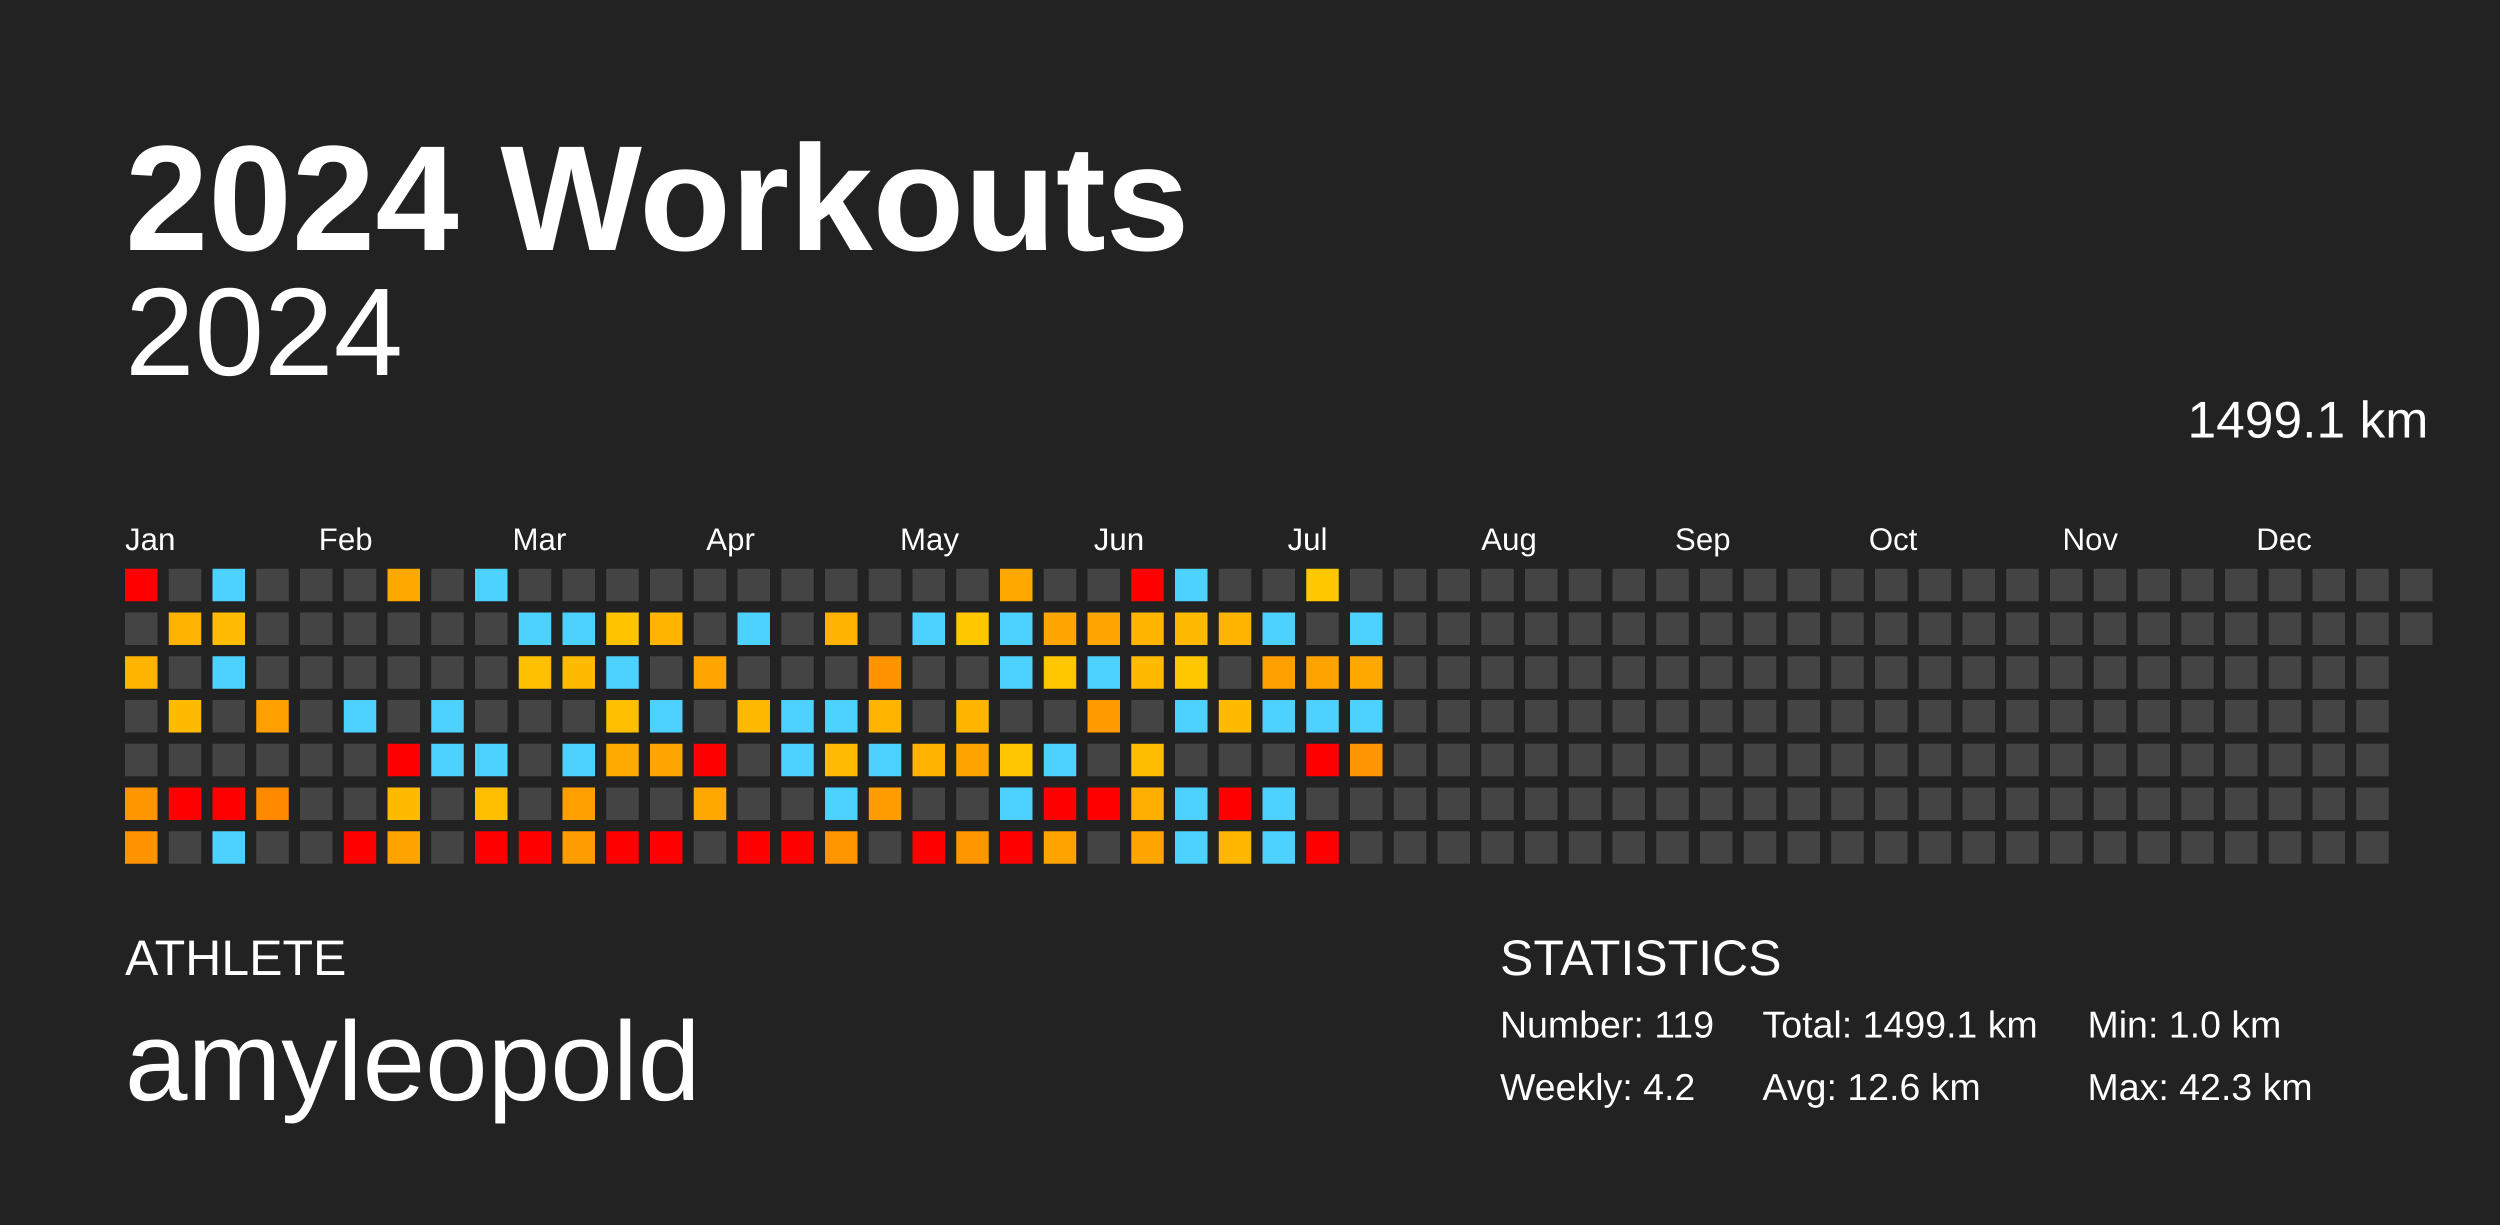
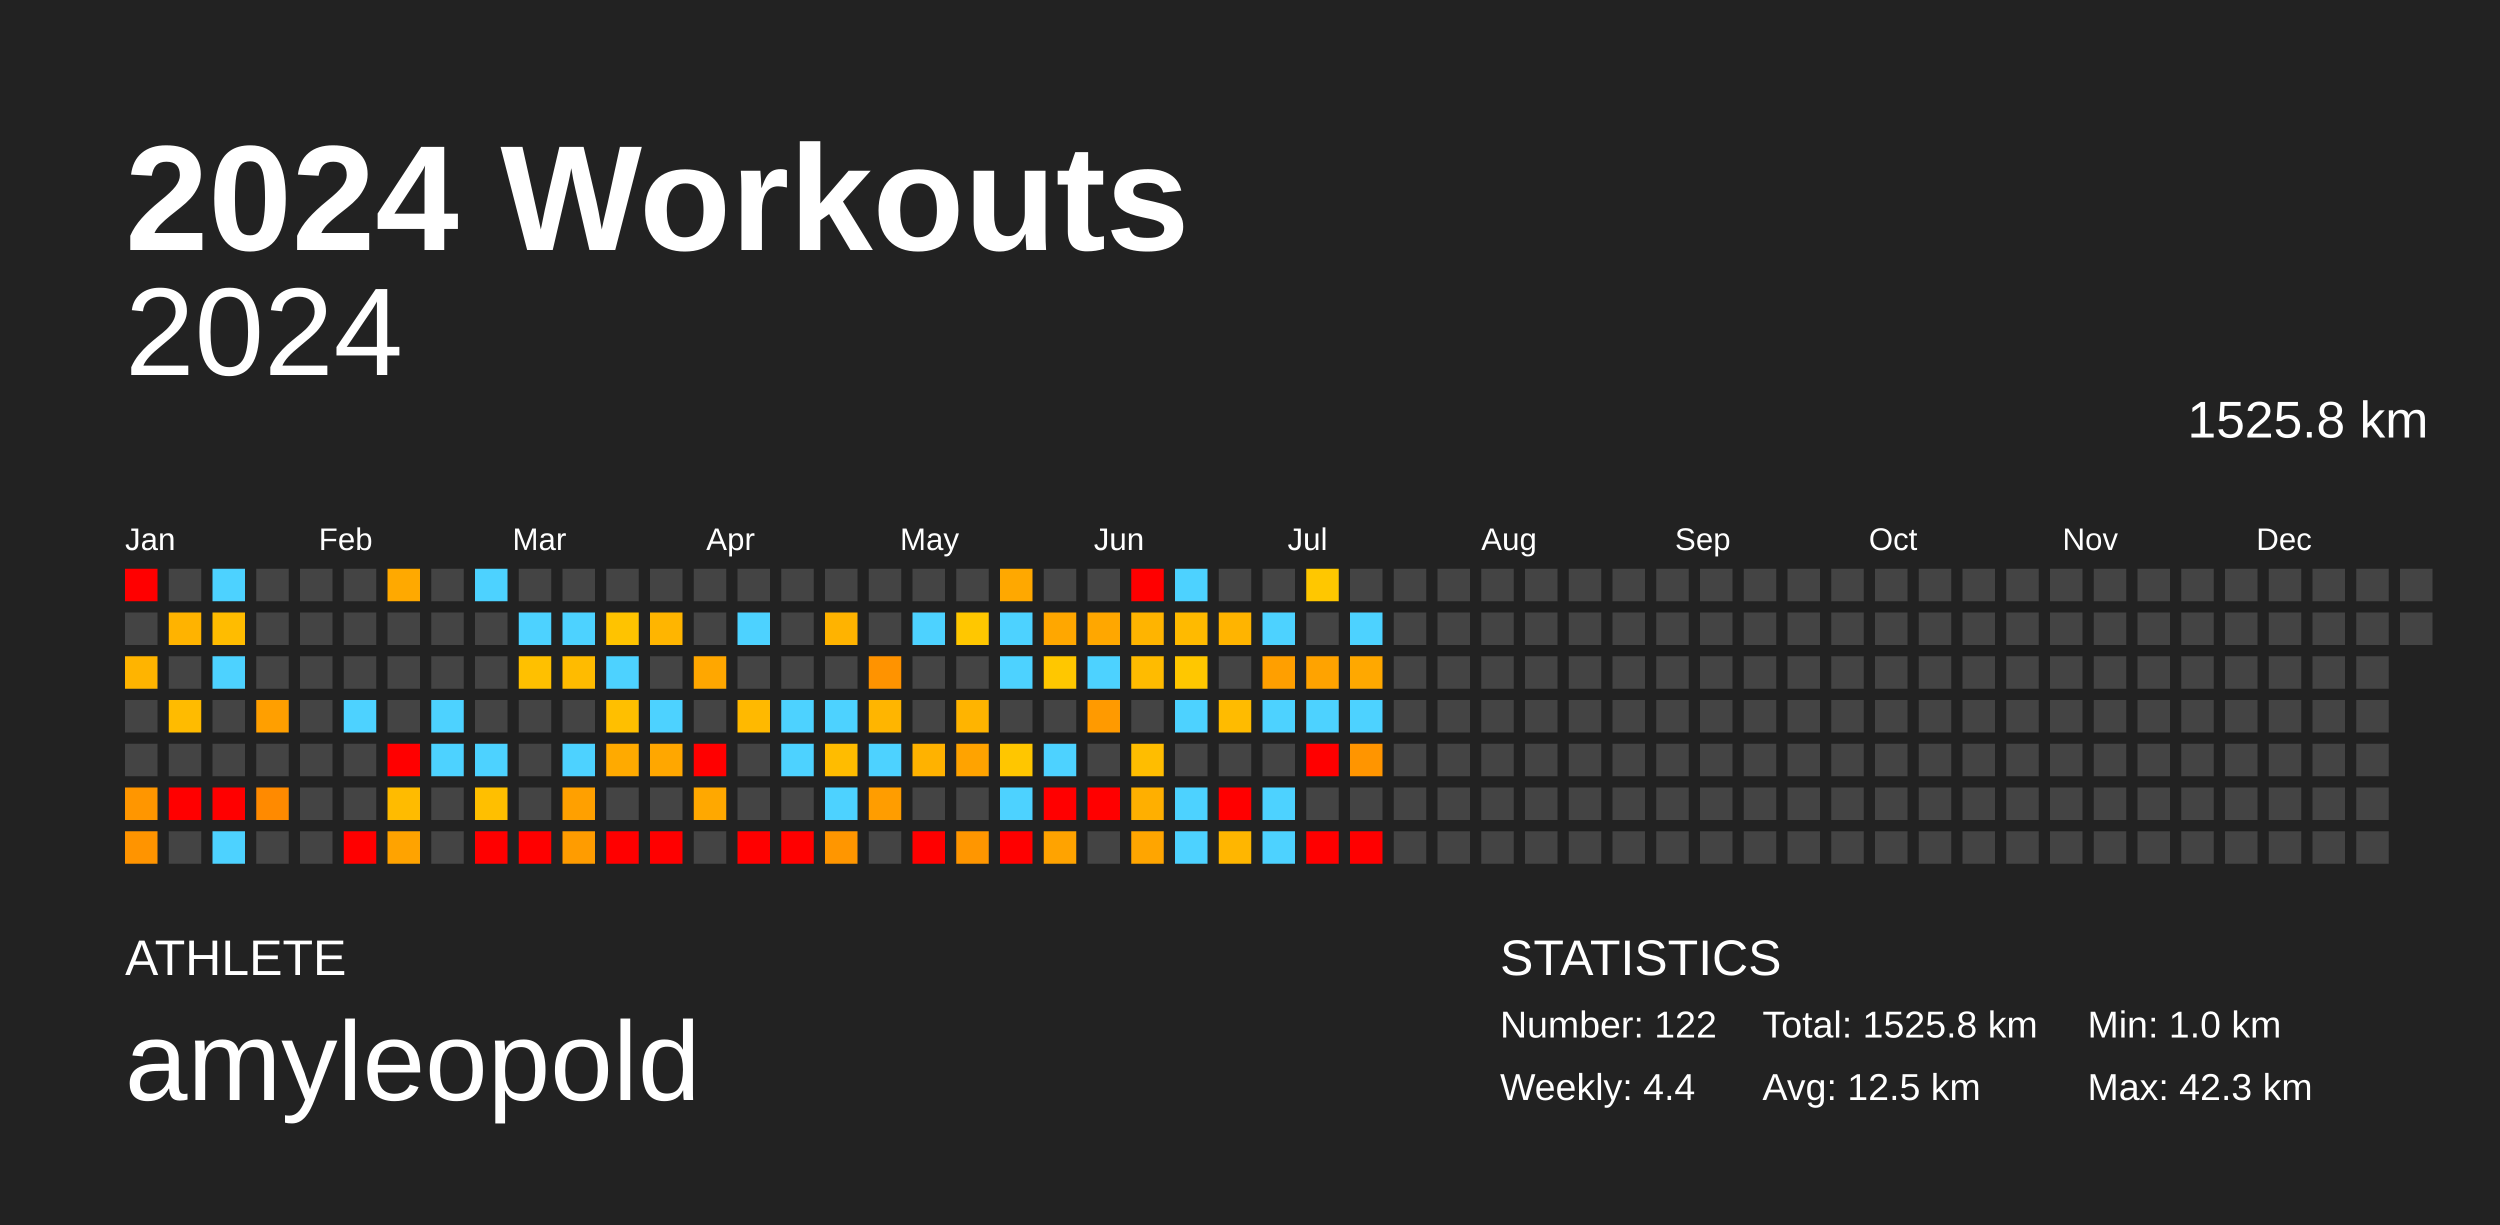
<svg xmlns="http://www.w3.org/2000/svg" baseProfile="full" height="98mm" version="1.1" viewBox="0,0,200,98" width="200mm">
  <defs />
  <rect fill="#222222" height="98" width="200" x="0" y="0" />
  <text fill="#FFFFFF" style="font-size:12px; font-family:Arial; font-weight:bold;" x="10" y="20">2024 Workouts</text>
  <text fill="#FFFFFF" style="font-size:4px; font-family:Arial" x="10" y="78">ATHLETE</text>
  <text fill="#FFFFFF" style="font-size:9px; font-family:Arial" x="10" y="88">amyleopold</text>
  <text fill="#FFFFFF" style="font-size:4px; font-family:Arial" x="120" y="78">STATISTICS</text>
-   <text fill="#FFFFFF" style="font-size:3px; font-family:Arial" x="120" y="83">Number: 119</text>
-   <text fill="#FFFFFF" style="font-size:3px; font-family:Arial" x="120" y="88">Weekly: 4.2</text>
-   <text fill="#FFFFFF" style="font-size:3px; font-family:Arial" x="141" y="83">Total: 1499.1 km</text>
-   <text fill="#FFFFFF" style="font-size:3px; font-family:Arial" x="141" y="88">Avg: 12.6 km</text>
+   <text fill="#FFFFFF" style="font-size:3px; font-family:Arial" x="120" y="83">Number: 122</text>
+   <text fill="#FFFFFF" style="font-size:3px; font-family:Arial" x="120" y="88">Weekly: 4.4</text>
+   <text fill="#FFFFFF" style="font-size:3px; font-family:Arial" x="141" y="83">Total: 1525.8 km</text>
+   <text fill="#FFFFFF" style="font-size:3px; font-family:Arial" x="141" y="88">Avg: 12.5 km</text>
  <text fill="#FFFFFF" style="font-size:3px; font-family:Arial" x="167" y="83">Min: 1.0 km</text>
  <text fill="#FFFFFF" style="font-size:3px; font-family:Arial" x="167" y="88">Max: 42.3 km</text>
  <text alignment-baseline="hanging" fill="#FFFFFF" style="font-size:10.0px; font-family:Arial;" x="10" y="30">2024</text>
-   <text alignment-baseline="hanging" fill="#FFFFFF" style="font-size:4.125px; font-family:Arial;" x="175" y="35">1499.1 km</text>
+   <text alignment-baseline="hanging" fill="#FFFFFF" style="font-size:4.125px; font-family:Arial;" x="175" y="35">1525.8 km</text>
  <text fill="#FFFFFF" style="font-size:2.5px; font-family:Arial" x="10.0" y="44">Jan</text>
  <text fill="#FFFFFF" style="font-size:2.5px; font-family:Arial" x="25.5" y="44">Feb</text>
  <text fill="#FFFFFF" style="font-size:2.5px; font-family:Arial" x="41.0" y="44">Mar</text>
  <text fill="#FFFFFF" style="font-size:2.5px; font-family:Arial" x="56.5" y="44">Apr</text>
  <text fill="#FFFFFF" style="font-size:2.5px; font-family:Arial" x="72.0" y="44">May</text>
  <text fill="#FFFFFF" style="font-size:2.5px; font-family:Arial" x="87.5" y="44">Jun</text>
  <text fill="#FFFFFF" style="font-size:2.5px; font-family:Arial" x="103.0" y="44">Jul</text>
  <text fill="#FFFFFF" style="font-size:2.5px; font-family:Arial" x="118.5" y="44">Aug</text>
  <text fill="#FFFFFF" style="font-size:2.5px; font-family:Arial" x="134.0" y="44">Sep</text>
  <text fill="#FFFFFF" style="font-size:2.5px; font-family:Arial" x="149.5" y="44">Oct</text>
  <text fill="#FFFFFF" style="font-size:2.5px; font-family:Arial" x="165.0" y="44">Nov</text>
  <text fill="#FFFFFF" style="font-size:2.5px; font-family:Arial" x="180.5" y="44">Dec</text>
  <rect fill="red" height="2.6" width="2.6" x="10.0" y="45.5" />
  <rect fill="#444444" height="2.6" width="2.6" x="10.0" y="49.0" />
  <rect fill="#ffb400" height="2.6" width="2.6" x="10.0" y="52.5" />
  <rect fill="#444444" height="2.6" width="2.6" x="10.0" y="56.0" />
  <rect fill="#444444" height="2.6" width="2.6" x="10.0" y="59.5" />
  <rect fill="#ff9600" height="2.6" width="2.6" x="10.0" y="63.0" />
  <rect fill="#ff9400" height="2.6" width="2.6" x="10.0" y="66.5" />
  <rect fill="#444444" height="2.6" width="2.6" x="13.5" y="45.5" />
  <rect fill="#ffb300" height="2.6" width="2.6" x="13.5" y="49.0" />
  <rect fill="#444444" height="2.6" width="2.6" x="13.5" y="52.5" />
  <rect fill="#ffbb00" height="2.6" width="2.6" x="13.5" y="56.0" />
  <rect fill="#444444" height="2.6" width="2.6" x="13.5" y="59.5" />
  <rect fill="red" height="2.6" width="2.6" x="13.5" y="63.0" />
  <rect fill="#444444" height="2.6" width="2.6" x="13.5" y="66.5" />
  <rect fill="#4dd2ff" height="2.6" width="2.6" x="17.0" y="45.5" />
  <rect fill="#ffbc00" height="2.6" width="2.6" x="17.0" y="49.0" />
  <rect fill="#4dd2ff" height="2.6" width="2.6" x="17.0" y="52.5" />
  <rect fill="#444444" height="2.6" width="2.6" x="17.0" y="56.0" />
  <rect fill="#444444" height="2.6" width="2.6" x="17.0" y="59.5" />
  <rect fill="red" height="2.6" width="2.6" x="17.0" y="63.0" />
  <rect fill="#4dd2ff" height="2.6" width="2.6" x="17.0" y="66.5" />
  <rect fill="#444444" height="2.6" width="2.6" x="20.5" y="45.5" />
  <rect fill="#444444" height="2.6" width="2.6" x="20.5" y="49.0" />
  <rect fill="#444444" height="2.6" width="2.6" x="20.5" y="52.5" />
  <rect fill="#ff9f00" height="2.6" width="2.6" x="20.5" y="56.0" />
  <rect fill="#444444" height="2.6" width="2.6" x="20.5" y="59.5" />
  <rect fill="#ff8a00" height="2.6" width="2.6" x="20.5" y="63.0" />
  <rect fill="#444444" height="2.6" width="2.6" x="20.5" y="66.5" />
  <rect fill="#444444" height="2.6" width="2.6" x="24.0" y="45.5" />
  <rect fill="#444444" height="2.6" width="2.6" x="24.0" y="49.0" />
  <rect fill="#444444" height="2.6" width="2.6" x="24.0" y="52.5" />
  <rect fill="#444444" height="2.6" width="2.6" x="24.0" y="56.0" />
  <rect fill="#444444" height="2.6" width="2.6" x="24.0" y="59.5" />
  <rect fill="#444444" height="2.6" width="2.6" x="24.0" y="63.0" />
  <rect fill="#444444" height="2.6" width="2.6" x="24.0" y="66.5" />
  <rect fill="#444444" height="2.6" width="2.6" x="27.5" y="45.5" />
  <rect fill="#444444" height="2.6" width="2.6" x="27.5" y="49.0" />
  <rect fill="#444444" height="2.6" width="2.6" x="27.5" y="52.5" />
  <rect fill="#4dd2ff" height="2.6" width="2.6" x="27.5" y="56.0" />
  <rect fill="#444444" height="2.6" width="2.6" x="27.5" y="59.5" />
  <rect fill="#444444" height="2.6" width="2.6" x="27.5" y="63.0" />
  <rect fill="red" height="2.6" width="2.6" x="27.5" y="66.5" />
  <rect fill="#ffa900" height="2.6" width="2.6" x="31.0" y="45.5" />
  <rect fill="#444444" height="2.6" width="2.6" x="31.0" y="49.0" />
  <rect fill="#444444" height="2.6" width="2.6" x="31.0" y="52.5" />
  <rect fill="#444444" height="2.6" width="2.6" x="31.0" y="56.0" />
  <rect fill="red" height="2.6" width="2.6" x="31.0" y="59.5" />
  <rect fill="#ffbb00" height="2.6" width="2.6" x="31.0" y="63.0" />
  <rect fill="#ffa300" height="2.6" width="2.6" x="31.0" y="66.5" />
  <rect fill="#444444" height="2.6" width="2.6" x="34.5" y="45.5" />
  <rect fill="#444444" height="2.6" width="2.6" x="34.5" y="49.0" />
  <rect fill="#444444" height="2.6" width="2.6" x="34.5" y="52.5" />
  <rect fill="#4dd2ff" height="2.6" width="2.6" x="34.5" y="56.0" />
  <rect fill="#4dd2ff" height="2.6" width="2.6" x="34.5" y="59.5" />
  <rect fill="#444444" height="2.6" width="2.6" x="34.5" y="63.0" />
  <rect fill="#444444" height="2.6" width="2.6" x="34.5" y="66.5" />
  <rect fill="#4dd2ff" height="2.6" width="2.6" x="38.0" y="45.5" />
  <rect fill="#444444" height="2.6" width="2.6" x="38.0" y="49.0" />
  <rect fill="#444444" height="2.6" width="2.6" x="38.0" y="52.5" />
  <rect fill="#444444" height="2.6" width="2.6" x="38.0" y="56.0" />
  <rect fill="#4dd2ff" height="2.6" width="2.6" x="38.0" y="59.5" />
  <rect fill="#ffbf00" height="2.6" width="2.6" x="38.0" y="63.0" />
  <rect fill="red" height="2.6" width="2.6" x="38.0" y="66.5" />
  <rect fill="#444444" height="2.6" width="2.6" x="41.5" y="45.5" />
  <rect fill="#4dd2ff" height="2.6" width="2.6" x="41.5" y="49.0" />
  <rect fill="#ffc000" height="2.6" width="2.6" x="41.5" y="52.5" />
  <rect fill="#444444" height="2.6" width="2.6" x="41.5" y="56.0" />
  <rect fill="#444444" height="2.6" width="2.6" x="41.5" y="59.5" />
  <rect fill="#444444" height="2.6" width="2.6" x="41.5" y="63.0" />
  <rect fill="red" height="2.6" width="2.6" x="41.5" y="66.5" />
  <rect fill="#444444" height="2.6" width="2.6" x="45.0" y="45.5" />
  <rect fill="#4dd2ff" height="2.6" width="2.6" x="45.0" y="49.0" />
  <rect fill="#ffbb00" height="2.6" width="2.6" x="45.0" y="52.5" />
  <rect fill="#444444" height="2.6" width="2.6" x="45.0" y="56.0" />
  <rect fill="#4dd2ff" height="2.6" width="2.6" x="45.0" y="59.5" />
  <rect fill="#ffa000" height="2.6" width="2.6" x="45.0" y="63.0" />
  <rect fill="#ff9c00" height="2.6" width="2.6" x="45.0" y="66.5" />
  <rect fill="#444444" height="2.6" width="2.6" x="48.5" y="45.5" />
  <rect fill="#ffc300" height="2.6" width="2.6" x="48.5" y="49.0" />
  <rect fill="#4dd2ff" height="2.6" width="2.6" x="48.5" y="52.5" />
  <rect fill="#ffbf00" height="2.6" width="2.6" x="48.5" y="56.0" />
  <rect fill="#ffaa00" height="2.6" width="2.6" x="48.5" y="59.5" />
  <rect fill="#444444" height="2.6" width="2.6" x="48.5" y="63.0" />
  <rect fill="red" height="2.6" width="2.6" x="48.5" y="66.5" />
  <rect fill="#444444" height="2.6" width="2.6" x="52.0" y="45.5" />
  <rect fill="#ffb500" height="2.6" width="2.6" x="52.0" y="49.0" />
  <rect fill="#444444" height="2.6" width="2.6" x="52.0" y="52.5" />
  <rect fill="#4dd2ff" height="2.6" width="2.6" x="52.0" y="56.0" />
  <rect fill="#ffa700" height="2.6" width="2.6" x="52.0" y="59.5" />
  <rect fill="#444444" height="2.6" width="2.6" x="52.0" y="63.0" />
  <rect fill="red" height="2.6" width="2.6" x="52.0" y="66.5" />
  <rect fill="#444444" height="2.6" width="2.6" x="55.5" y="45.5" />
  <rect fill="#444444" height="2.6" width="2.6" x="55.5" y="49.0" />
  <rect fill="#ffa700" height="2.6" width="2.6" x="55.5" y="52.5" />
  <rect fill="#444444" height="2.6" width="2.6" x="55.5" y="56.0" />
  <rect fill="red" height="2.6" width="2.6" x="55.5" y="59.5" />
  <rect fill="#ffa800" height="2.6" width="2.6" x="55.5" y="63.0" />
  <rect fill="#444444" height="2.6" width="2.6" x="55.5" y="66.5" />
  <rect fill="#444444" height="2.6" width="2.6" x="59.0" y="45.5" />
  <rect fill="#4dd2ff" height="2.6" width="2.6" x="59.0" y="49.0" />
  <rect fill="#444444" height="2.6" width="2.6" x="59.0" y="52.5" />
  <rect fill="#ffb900" height="2.6" width="2.6" x="59.0" y="56.0" />
  <rect fill="#444444" height="2.6" width="2.6" x="59.0" y="59.5" />
  <rect fill="#444444" height="2.6" width="2.6" x="59.0" y="63.0" />
  <rect fill="red" height="2.6" width="2.6" x="59.0" y="66.5" />
  <rect fill="#444444" height="2.6" width="2.6" x="62.5" y="45.5" />
  <rect fill="#444444" height="2.6" width="2.6" x="62.5" y="49.0" />
  <rect fill="#444444" height="2.6" width="2.6" x="62.5" y="52.5" />
  <rect fill="#4dd2ff" height="2.6" width="2.6" x="62.5" y="56.0" />
  <rect fill="#4dd2ff" height="2.6" width="2.6" x="62.5" y="59.5" />
  <rect fill="#444444" height="2.6" width="2.6" x="62.5" y="63.0" />
  <rect fill="red" height="2.6" width="2.6" x="62.5" y="66.5" />
  <rect fill="#444444" height="2.6" width="2.6" x="66.0" y="45.5" />
  <rect fill="#ffb300" height="2.6" width="2.6" x="66.0" y="49.0" />
  <rect fill="#444444" height="2.6" width="2.6" x="66.0" y="52.5" />
  <rect fill="#4dd2ff" height="2.6" width="2.6" x="66.0" y="56.0" />
  <rect fill="#ffbc00" height="2.6" width="2.6" x="66.0" y="59.5" />
  <rect fill="#4dd2ff" height="2.6" width="2.6" x="66.0" y="63.0" />
  <rect fill="#ff9600" height="2.6" width="2.6" x="66.0" y="66.5" />
  <rect fill="#444444" height="2.6" width="2.6" x="69.5" y="45.5" />
  <rect fill="#444444" height="2.6" width="2.6" x="69.5" y="49.0" />
  <rect fill="#ff9300" height="2.6" width="2.6" x="69.5" y="52.5" />
  <rect fill="#ffb500" height="2.6" width="2.6" x="69.5" y="56.0" />
  <rect fill="#4dd2ff" height="2.6" width="2.6" x="69.5" y="59.5" />
  <rect fill="#ff9d00" height="2.6" width="2.6" x="69.5" y="63.0" />
  <rect fill="#444444" height="2.6" width="2.6" x="69.5" y="66.5" />
  <rect fill="#444444" height="2.6" width="2.6" x="73.0" y="45.5" />
  <rect fill="#4dd2ff" height="2.6" width="2.6" x="73.0" y="49.0" />
  <rect fill="#444444" height="2.6" width="2.6" x="73.0" y="52.5" />
  <rect fill="#444444" height="2.6" width="2.6" x="73.0" y="56.0" />
  <rect fill="#ffb200" height="2.6" width="2.6" x="73.0" y="59.5" />
  <rect fill="#444444" height="2.6" width="2.6" x="73.0" y="63.0" />
  <rect fill="red" height="2.6" width="2.6" x="73.0" y="66.5" />
  <rect fill="#444444" height="2.6" width="2.6" x="76.5" y="45.5" />
  <rect fill="#ffc700" height="2.6" width="2.6" x="76.5" y="49.0" />
  <rect fill="#444444" height="2.6" width="2.6" x="76.5" y="52.5" />
  <rect fill="#ffb400" height="2.6" width="2.6" x="76.5" y="56.0" />
  <rect fill="#ffa300" height="2.6" width="2.6" x="76.5" y="59.5" />
  <rect fill="#444444" height="2.6" width="2.6" x="76.5" y="63.0" />
  <rect fill="#ff9600" height="2.6" width="2.6" x="76.5" y="66.5" />
  <rect fill="#ffa800" height="2.6" width="2.6" x="80.0" y="45.5" />
  <rect fill="#4dd2ff" height="2.6" width="2.6" x="80.0" y="49.0" />
  <rect fill="#4dd2ff" height="2.6" width="2.6" x="80.0" y="52.5" />
  <rect fill="#444444" height="2.6" width="2.6" x="80.0" y="56.0" />
  <rect fill="#ffc600" height="2.6" width="2.6" x="80.0" y="59.5" />
  <rect fill="#4dd2ff" height="2.6" width="2.6" x="80.0" y="63.0" />
  <rect fill="red" height="2.6" width="2.6" x="80.0" y="66.5" />
  <rect fill="#444444" height="2.6" width="2.6" x="83.5" y="45.5" />
  <rect fill="#ffa700" height="2.6" width="2.6" x="83.5" y="49.0" />
  <rect fill="#ffc700" height="2.6" width="2.6" x="83.5" y="52.5" />
  <rect fill="#444444" height="2.6" width="2.6" x="83.5" y="56.0" />
  <rect fill="#4dd2ff" height="2.6" width="2.6" x="83.5" y="59.5" />
  <rect fill="red" height="2.6" width="2.6" x="83.5" y="63.0" />
  <rect fill="#ffa300" height="2.6" width="2.6" x="83.5" y="66.5" />
  <rect fill="#444444" height="2.6" width="2.6" x="87.0" y="45.5" />
  <rect fill="#ffa700" height="2.6" width="2.6" x="87.0" y="49.0" />
  <rect fill="#4dd2ff" height="2.6" width="2.6" x="87.0" y="52.5" />
  <rect fill="#ff9a00" height="2.6" width="2.6" x="87.0" y="56.0" />
  <rect fill="#444444" height="2.6" width="2.6" x="87.0" y="59.5" />
  <rect fill="red" height="2.6" width="2.6" x="87.0" y="63.0" />
  <rect fill="#444444" height="2.6" width="2.6" x="87.0" y="66.5" />
  <rect fill="red" height="2.6" width="2.6" x="90.5" y="45.5" />
  <rect fill="#ffb400" height="2.6" width="2.6" x="90.5" y="49.0" />
  <rect fill="#ffbb00" height="2.6" width="2.6" x="90.5" y="52.5" />
  <rect fill="#444444" height="2.6" width="2.6" x="90.5" y="56.0" />
  <rect fill="#ffbd00" height="2.6" width="2.6" x="90.5" y="59.5" />
  <rect fill="#ffaf00" height="2.6" width="2.6" x="90.5" y="63.0" />
  <rect fill="#ffa500" height="2.6" width="2.6" x="90.5" y="66.5" />
  <rect fill="#4dd2ff" height="2.6" width="2.6" x="94.0" y="45.5" />
  <rect fill="#ffba00" height="2.6" width="2.6" x="94.0" y="49.0" />
  <rect fill="#ffc700" height="2.6" width="2.6" x="94.0" y="52.5" />
  <rect fill="#4dd2ff" height="2.6" width="2.6" x="94.0" y="56.0" />
  <rect fill="#444444" height="2.6" width="2.6" x="94.0" y="59.5" />
  <rect fill="#4dd2ff" height="2.6" width="2.6" x="94.0" y="63.0" />
  <rect fill="#4dd2ff" height="2.6" width="2.6" x="94.0" y="66.5" />
  <rect fill="#444444" height="2.6" width="2.6" x="97.5" y="45.5" />
  <rect fill="#ffb400" height="2.6" width="2.6" x="97.5" y="49.0" />
  <rect fill="#444444" height="2.6" width="2.6" x="97.5" y="52.5" />
  <rect fill="#ffbb00" height="2.6" width="2.6" x="97.5" y="56.0" />
  <rect fill="#444444" height="2.6" width="2.6" x="97.5" y="59.5" />
  <rect fill="red" height="2.6" width="2.6" x="97.5" y="63.0" />
  <rect fill="#ffb600" height="2.6" width="2.6" x="97.5" y="66.5" />
  <rect fill="#444444" height="2.6" width="2.6" x="101.0" y="45.5" />
  <rect fill="#4dd2ff" height="2.6" width="2.6" x="101.0" y="49.0" />
  <rect fill="#ff9f00" height="2.6" width="2.6" x="101.0" y="52.5" />
  <rect fill="#4dd2ff" height="2.6" width="2.6" x="101.0" y="56.0" />
  <rect fill="#444444" height="2.6" width="2.6" x="101.0" y="59.5" />
  <rect fill="#4dd2ff" height="2.6" width="2.6" x="101.0" y="63.0" />
  <rect fill="#4dd2ff" height="2.6" width="2.6" x="101.0" y="66.5" />
  <rect fill="#ffc700" height="2.6" width="2.6" x="104.5" y="45.5" />
  <rect fill="#444444" height="2.6" width="2.6" x="104.5" y="49.0" />
  <rect fill="#ffa300" height="2.6" width="2.6" x="104.5" y="52.5" />
  <rect fill="#4dd2ff" height="2.6" width="2.6" x="104.5" y="56.0" />
  <rect fill="red" height="2.6" width="2.6" x="104.5" y="59.5" />
  <rect fill="#444444" height="2.6" width="2.6" x="104.5" y="63.0" />
  <rect fill="red" height="2.6" width="2.6" x="104.5" y="66.5" />
  <rect fill="#444444" height="2.6" width="2.6" x="108.0" y="45.5" />
  <rect fill="#4dd2ff" height="2.6" width="2.6" x="108.0" y="49.0" />
  <rect fill="#ffa800" height="2.6" width="2.6" x="108.0" y="52.5" />
  <rect fill="#4dd2ff" height="2.6" width="2.6" x="108.0" y="56.0" />
  <rect fill="#ff9500" height="2.6" width="2.6" x="108.0" y="59.5" />
  <rect fill="#444444" height="2.6" width="2.6" x="108.0" y="63.0" />
-   <rect fill="#444444" height="2.6" width="2.6" x="108.0" y="66.5" />
+   <rect fill="red" height="2.6" width="2.6" x="108.0" y="66.5" />
  <rect fill="#444444" height="2.6" width="2.6" x="111.5" y="45.5" />
  <rect fill="#444444" height="2.6" width="2.6" x="111.5" y="49.0" />
  <rect fill="#444444" height="2.6" width="2.6" x="111.5" y="52.5" />
  <rect fill="#444444" height="2.6" width="2.6" x="111.5" y="56.0" />
  <rect fill="#444444" height="2.6" width="2.6" x="111.5" y="59.5" />
  <rect fill="#444444" height="2.6" width="2.6" x="111.5" y="63.0" />
  <rect fill="#444444" height="2.6" width="2.6" x="111.5" y="66.5" />
  <rect fill="#444444" height="2.6" width="2.6" x="115.0" y="45.5" />
  <rect fill="#444444" height="2.6" width="2.6" x="115.0" y="49.0" />
  <rect fill="#444444" height="2.6" width="2.6" x="115.0" y="52.5" />
  <rect fill="#444444" height="2.6" width="2.6" x="115.0" y="56.0" />
  <rect fill="#444444" height="2.6" width="2.6" x="115.0" y="59.5" />
  <rect fill="#444444" height="2.6" width="2.6" x="115.0" y="63.0" />
  <rect fill="#444444" height="2.6" width="2.6" x="115.0" y="66.5" />
  <rect fill="#444444" height="2.6" width="2.6" x="118.5" y="45.5" />
  <rect fill="#444444" height="2.6" width="2.6" x="118.5" y="49.0" />
  <rect fill="#444444" height="2.6" width="2.6" x="118.5" y="52.5" />
  <rect fill="#444444" height="2.6" width="2.6" x="118.5" y="56.0" />
  <rect fill="#444444" height="2.6" width="2.6" x="118.5" y="59.5" />
  <rect fill="#444444" height="2.6" width="2.6" x="118.5" y="63.0" />
  <rect fill="#444444" height="2.6" width="2.6" x="118.5" y="66.5" />
  <rect fill="#444444" height="2.6" width="2.6" x="122.0" y="45.5" />
  <rect fill="#444444" height="2.6" width="2.6" x="122.0" y="49.0" />
  <rect fill="#444444" height="2.6" width="2.6" x="122.0" y="52.5" />
  <rect fill="#444444" height="2.6" width="2.6" x="122.0" y="56.0" />
  <rect fill="#444444" height="2.6" width="2.6" x="122.0" y="59.5" />
  <rect fill="#444444" height="2.6" width="2.6" x="122.0" y="63.0" />
  <rect fill="#444444" height="2.6" width="2.6" x="122.0" y="66.5" />
  <rect fill="#444444" height="2.6" width="2.6" x="125.5" y="45.5" />
  <rect fill="#444444" height="2.6" width="2.6" x="125.5" y="49.0" />
  <rect fill="#444444" height="2.6" width="2.6" x="125.5" y="52.5" />
  <rect fill="#444444" height="2.6" width="2.6" x="125.5" y="56.0" />
  <rect fill="#444444" height="2.6" width="2.6" x="125.5" y="59.5" />
  <rect fill="#444444" height="2.6" width="2.6" x="125.5" y="63.0" />
  <rect fill="#444444" height="2.6" width="2.6" x="125.5" y="66.5" />
  <rect fill="#444444" height="2.6" width="2.6" x="129.0" y="45.5" />
  <rect fill="#444444" height="2.6" width="2.6" x="129.0" y="49.0" />
  <rect fill="#444444" height="2.6" width="2.6" x="129.0" y="52.5" />
  <rect fill="#444444" height="2.6" width="2.6" x="129.0" y="56.0" />
  <rect fill="#444444" height="2.6" width="2.6" x="129.0" y="59.5" />
  <rect fill="#444444" height="2.6" width="2.6" x="129.0" y="63.0" />
  <rect fill="#444444" height="2.6" width="2.6" x="129.0" y="66.5" />
  <rect fill="#444444" height="2.6" width="2.6" x="132.5" y="45.5" />
  <rect fill="#444444" height="2.6" width="2.6" x="132.5" y="49.0" />
  <rect fill="#444444" height="2.6" width="2.6" x="132.5" y="52.5" />
  <rect fill="#444444" height="2.6" width="2.6" x="132.5" y="56.0" />
  <rect fill="#444444" height="2.6" width="2.6" x="132.5" y="59.5" />
  <rect fill="#444444" height="2.6" width="2.6" x="132.5" y="63.0" />
  <rect fill="#444444" height="2.6" width="2.6" x="132.5" y="66.5" />
  <rect fill="#444444" height="2.6" width="2.6" x="136.0" y="45.5" />
  <rect fill="#444444" height="2.6" width="2.6" x="136.0" y="49.0" />
  <rect fill="#444444" height="2.6" width="2.6" x="136.0" y="52.5" />
  <rect fill="#444444" height="2.6" width="2.6" x="136.0" y="56.0" />
  <rect fill="#444444" height="2.6" width="2.6" x="136.0" y="59.5" />
  <rect fill="#444444" height="2.6" width="2.6" x="136.0" y="63.0" />
  <rect fill="#444444" height="2.6" width="2.6" x="136.0" y="66.5" />
  <rect fill="#444444" height="2.6" width="2.6" x="139.5" y="45.5" />
  <rect fill="#444444" height="2.6" width="2.6" x="139.5" y="49.0" />
  <rect fill="#444444" height="2.6" width="2.6" x="139.5" y="52.5" />
  <rect fill="#444444" height="2.6" width="2.6" x="139.5" y="56.0" />
  <rect fill="#444444" height="2.6" width="2.6" x="139.5" y="59.5" />
  <rect fill="#444444" height="2.6" width="2.6" x="139.5" y="63.0" />
  <rect fill="#444444" height="2.6" width="2.6" x="139.5" y="66.5" />
  <rect fill="#444444" height="2.6" width="2.6" x="143.0" y="45.5" />
  <rect fill="#444444" height="2.6" width="2.6" x="143.0" y="49.0" />
  <rect fill="#444444" height="2.6" width="2.6" x="143.0" y="52.5" />
  <rect fill="#444444" height="2.6" width="2.6" x="143.0" y="56.0" />
  <rect fill="#444444" height="2.6" width="2.6" x="143.0" y="59.5" />
  <rect fill="#444444" height="2.6" width="2.6" x="143.0" y="63.0" />
  <rect fill="#444444" height="2.6" width="2.6" x="143.0" y="66.5" />
  <rect fill="#444444" height="2.6" width="2.6" x="146.5" y="45.5" />
  <rect fill="#444444" height="2.6" width="2.6" x="146.5" y="49.0" />
  <rect fill="#444444" height="2.6" width="2.6" x="146.5" y="52.5" />
  <rect fill="#444444" height="2.6" width="2.6" x="146.5" y="56.0" />
  <rect fill="#444444" height="2.6" width="2.6" x="146.5" y="59.5" />
  <rect fill="#444444" height="2.6" width="2.6" x="146.5" y="63.0" />
  <rect fill="#444444" height="2.6" width="2.6" x="146.5" y="66.5" />
  <rect fill="#444444" height="2.6" width="2.6" x="150.0" y="45.5" />
  <rect fill="#444444" height="2.6" width="2.6" x="150.0" y="49.0" />
  <rect fill="#444444" height="2.6" width="2.6" x="150.0" y="52.5" />
  <rect fill="#444444" height="2.6" width="2.6" x="150.0" y="56.0" />
  <rect fill="#444444" height="2.6" width="2.6" x="150.0" y="59.5" />
  <rect fill="#444444" height="2.6" width="2.6" x="150.0" y="63.0" />
  <rect fill="#444444" height="2.6" width="2.6" x="150.0" y="66.5" />
  <rect fill="#444444" height="2.6" width="2.6" x="153.5" y="45.5" />
  <rect fill="#444444" height="2.6" width="2.6" x="153.5" y="49.0" />
  <rect fill="#444444" height="2.6" width="2.6" x="153.5" y="52.5" />
  <rect fill="#444444" height="2.6" width="2.6" x="153.5" y="56.0" />
  <rect fill="#444444" height="2.6" width="2.6" x="153.5" y="59.5" />
  <rect fill="#444444" height="2.6" width="2.6" x="153.5" y="63.0" />
  <rect fill="#444444" height="2.6" width="2.6" x="153.5" y="66.5" />
  <rect fill="#444444" height="2.6" width="2.6" x="157.0" y="45.5" />
  <rect fill="#444444" height="2.6" width="2.6" x="157.0" y="49.0" />
  <rect fill="#444444" height="2.6" width="2.6" x="157.0" y="52.5" />
  <rect fill="#444444" height="2.6" width="2.6" x="157.0" y="56.0" />
  <rect fill="#444444" height="2.6" width="2.6" x="157.0" y="59.5" />
  <rect fill="#444444" height="2.6" width="2.6" x="157.0" y="63.0" />
  <rect fill="#444444" height="2.6" width="2.6" x="157.0" y="66.5" />
  <rect fill="#444444" height="2.6" width="2.6" x="160.5" y="45.5" />
  <rect fill="#444444" height="2.6" width="2.6" x="160.5" y="49.0" />
  <rect fill="#444444" height="2.6" width="2.6" x="160.5" y="52.5" />
  <rect fill="#444444" height="2.6" width="2.6" x="160.5" y="56.0" />
  <rect fill="#444444" height="2.6" width="2.6" x="160.5" y="59.5" />
  <rect fill="#444444" height="2.6" width="2.6" x="160.5" y="63.0" />
  <rect fill="#444444" height="2.6" width="2.6" x="160.5" y="66.5" />
  <rect fill="#444444" height="2.6" width="2.6" x="164.0" y="45.5" />
  <rect fill="#444444" height="2.6" width="2.6" x="164.0" y="49.0" />
  <rect fill="#444444" height="2.6" width="2.6" x="164.0" y="52.5" />
  <rect fill="#444444" height="2.6" width="2.6" x="164.0" y="56.0" />
  <rect fill="#444444" height="2.6" width="2.6" x="164.0" y="59.5" />
  <rect fill="#444444" height="2.6" width="2.6" x="164.0" y="63.0" />
  <rect fill="#444444" height="2.6" width="2.6" x="164.0" y="66.5" />
  <rect fill="#444444" height="2.6" width="2.6" x="167.5" y="45.5" />
  <rect fill="#444444" height="2.6" width="2.6" x="167.5" y="49.0" />
  <rect fill="#444444" height="2.6" width="2.6" x="167.5" y="52.5" />
  <rect fill="#444444" height="2.6" width="2.6" x="167.5" y="56.0" />
  <rect fill="#444444" height="2.6" width="2.6" x="167.5" y="59.5" />
  <rect fill="#444444" height="2.6" width="2.6" x="167.5" y="63.0" />
  <rect fill="#444444" height="2.6" width="2.6" x="167.5" y="66.5" />
  <rect fill="#444444" height="2.6" width="2.6" x="171.0" y="45.5" />
  <rect fill="#444444" height="2.6" width="2.6" x="171.0" y="49.0" />
  <rect fill="#444444" height="2.6" width="2.6" x="171.0" y="52.5" />
  <rect fill="#444444" height="2.6" width="2.6" x="171.0" y="56.0" />
  <rect fill="#444444" height="2.6" width="2.6" x="171.0" y="59.5" />
  <rect fill="#444444" height="2.6" width="2.6" x="171.0" y="63.0" />
  <rect fill="#444444" height="2.6" width="2.6" x="171.0" y="66.5" />
  <rect fill="#444444" height="2.6" width="2.6" x="174.5" y="45.5" />
  <rect fill="#444444" height="2.6" width="2.6" x="174.5" y="49.0" />
  <rect fill="#444444" height="2.6" width="2.6" x="174.5" y="52.5" />
  <rect fill="#444444" height="2.6" width="2.6" x="174.5" y="56.0" />
  <rect fill="#444444" height="2.6" width="2.6" x="174.5" y="59.5" />
  <rect fill="#444444" height="2.6" width="2.6" x="174.5" y="63.0" />
  <rect fill="#444444" height="2.6" width="2.6" x="174.5" y="66.5" />
  <rect fill="#444444" height="2.6" width="2.6" x="178.0" y="45.5" />
  <rect fill="#444444" height="2.6" width="2.6" x="178.0" y="49.0" />
  <rect fill="#444444" height="2.6" width="2.6" x="178.0" y="52.5" />
  <rect fill="#444444" height="2.6" width="2.6" x="178.0" y="56.0" />
  <rect fill="#444444" height="2.6" width="2.6" x="178.0" y="59.5" />
  <rect fill="#444444" height="2.6" width="2.6" x="178.0" y="63.0" />
  <rect fill="#444444" height="2.6" width="2.6" x="178.0" y="66.5" />
  <rect fill="#444444" height="2.6" width="2.6" x="181.5" y="45.5" />
  <rect fill="#444444" height="2.6" width="2.6" x="181.5" y="49.0" />
  <rect fill="#444444" height="2.6" width="2.6" x="181.5" y="52.5" />
  <rect fill="#444444" height="2.6" width="2.6" x="181.5" y="56.0" />
  <rect fill="#444444" height="2.6" width="2.6" x="181.5" y="59.5" />
  <rect fill="#444444" height="2.6" width="2.6" x="181.5" y="63.0" />
  <rect fill="#444444" height="2.6" width="2.6" x="181.5" y="66.5" />
  <rect fill="#444444" height="2.6" width="2.6" x="185.0" y="45.5" />
  <rect fill="#444444" height="2.6" width="2.6" x="185.0" y="49.0" />
  <rect fill="#444444" height="2.6" width="2.6" x="185.0" y="52.5" />
  <rect fill="#444444" height="2.6" width="2.6" x="185.0" y="56.0" />
  <rect fill="#444444" height="2.6" width="2.6" x="185.0" y="59.5" />
  <rect fill="#444444" height="2.6" width="2.6" x="185.0" y="63.0" />
  <rect fill="#444444" height="2.6" width="2.6" x="185.0" y="66.5" />
  <rect fill="#444444" height="2.6" width="2.6" x="188.5" y="45.5" />
  <rect fill="#444444" height="2.6" width="2.6" x="188.5" y="49.0" />
  <rect fill="#444444" height="2.6" width="2.6" x="188.5" y="52.5" />
  <rect fill="#444444" height="2.6" width="2.6" x="188.5" y="56.0" />
  <rect fill="#444444" height="2.6" width="2.6" x="188.5" y="59.5" />
  <rect fill="#444444" height="2.6" width="2.6" x="188.5" y="63.0" />
  <rect fill="#444444" height="2.6" width="2.6" x="188.5" y="66.5" />
  <rect fill="#444444" height="2.6" width="2.6" x="192.0" y="45.5" />
  <rect fill="#444444" height="2.6" width="2.6" x="192.0" y="49.0" />
</svg>
